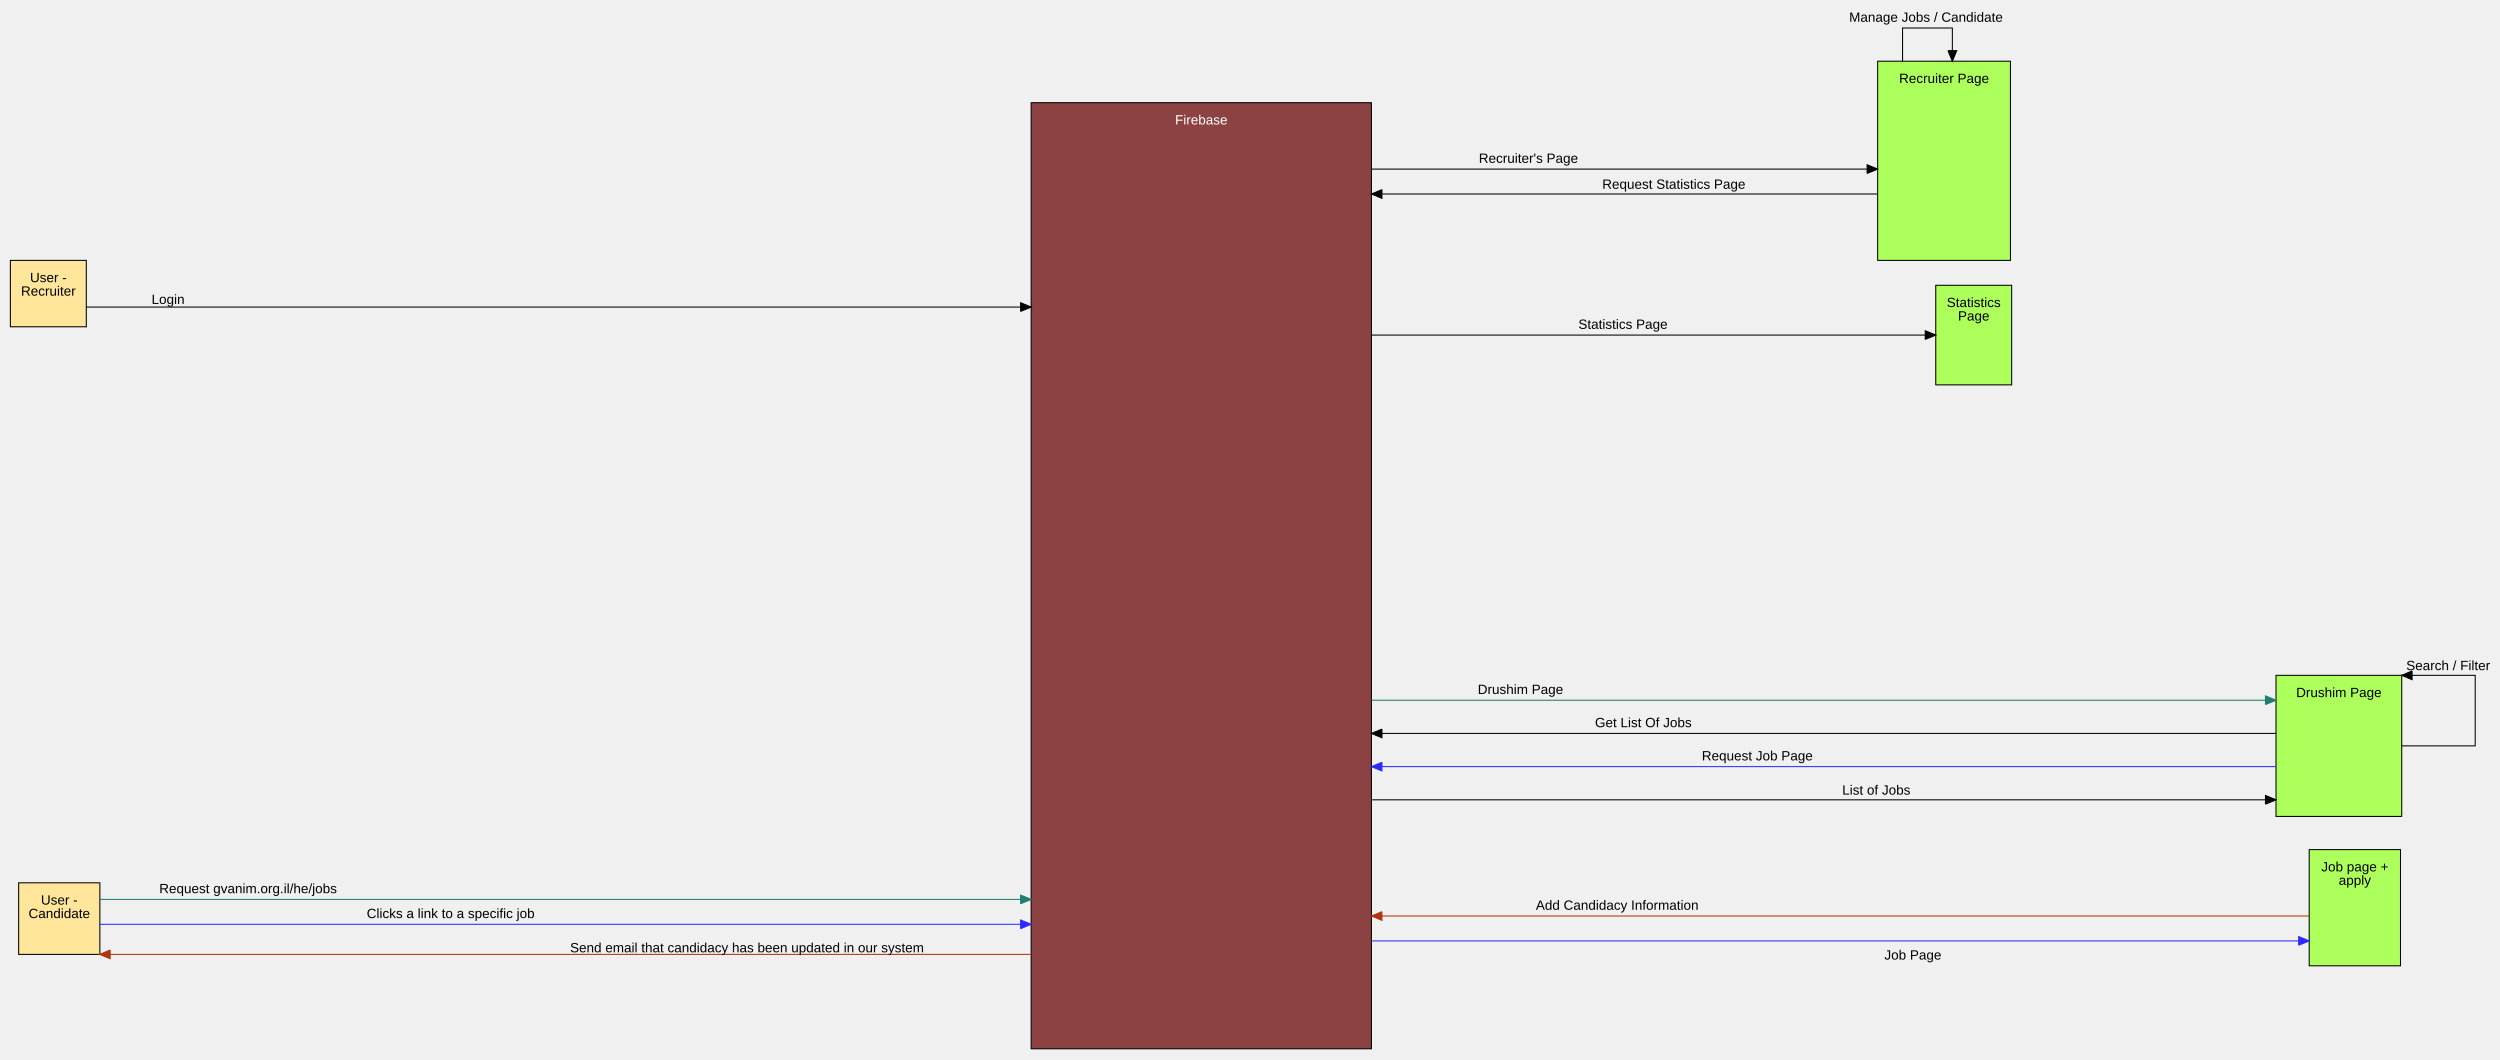
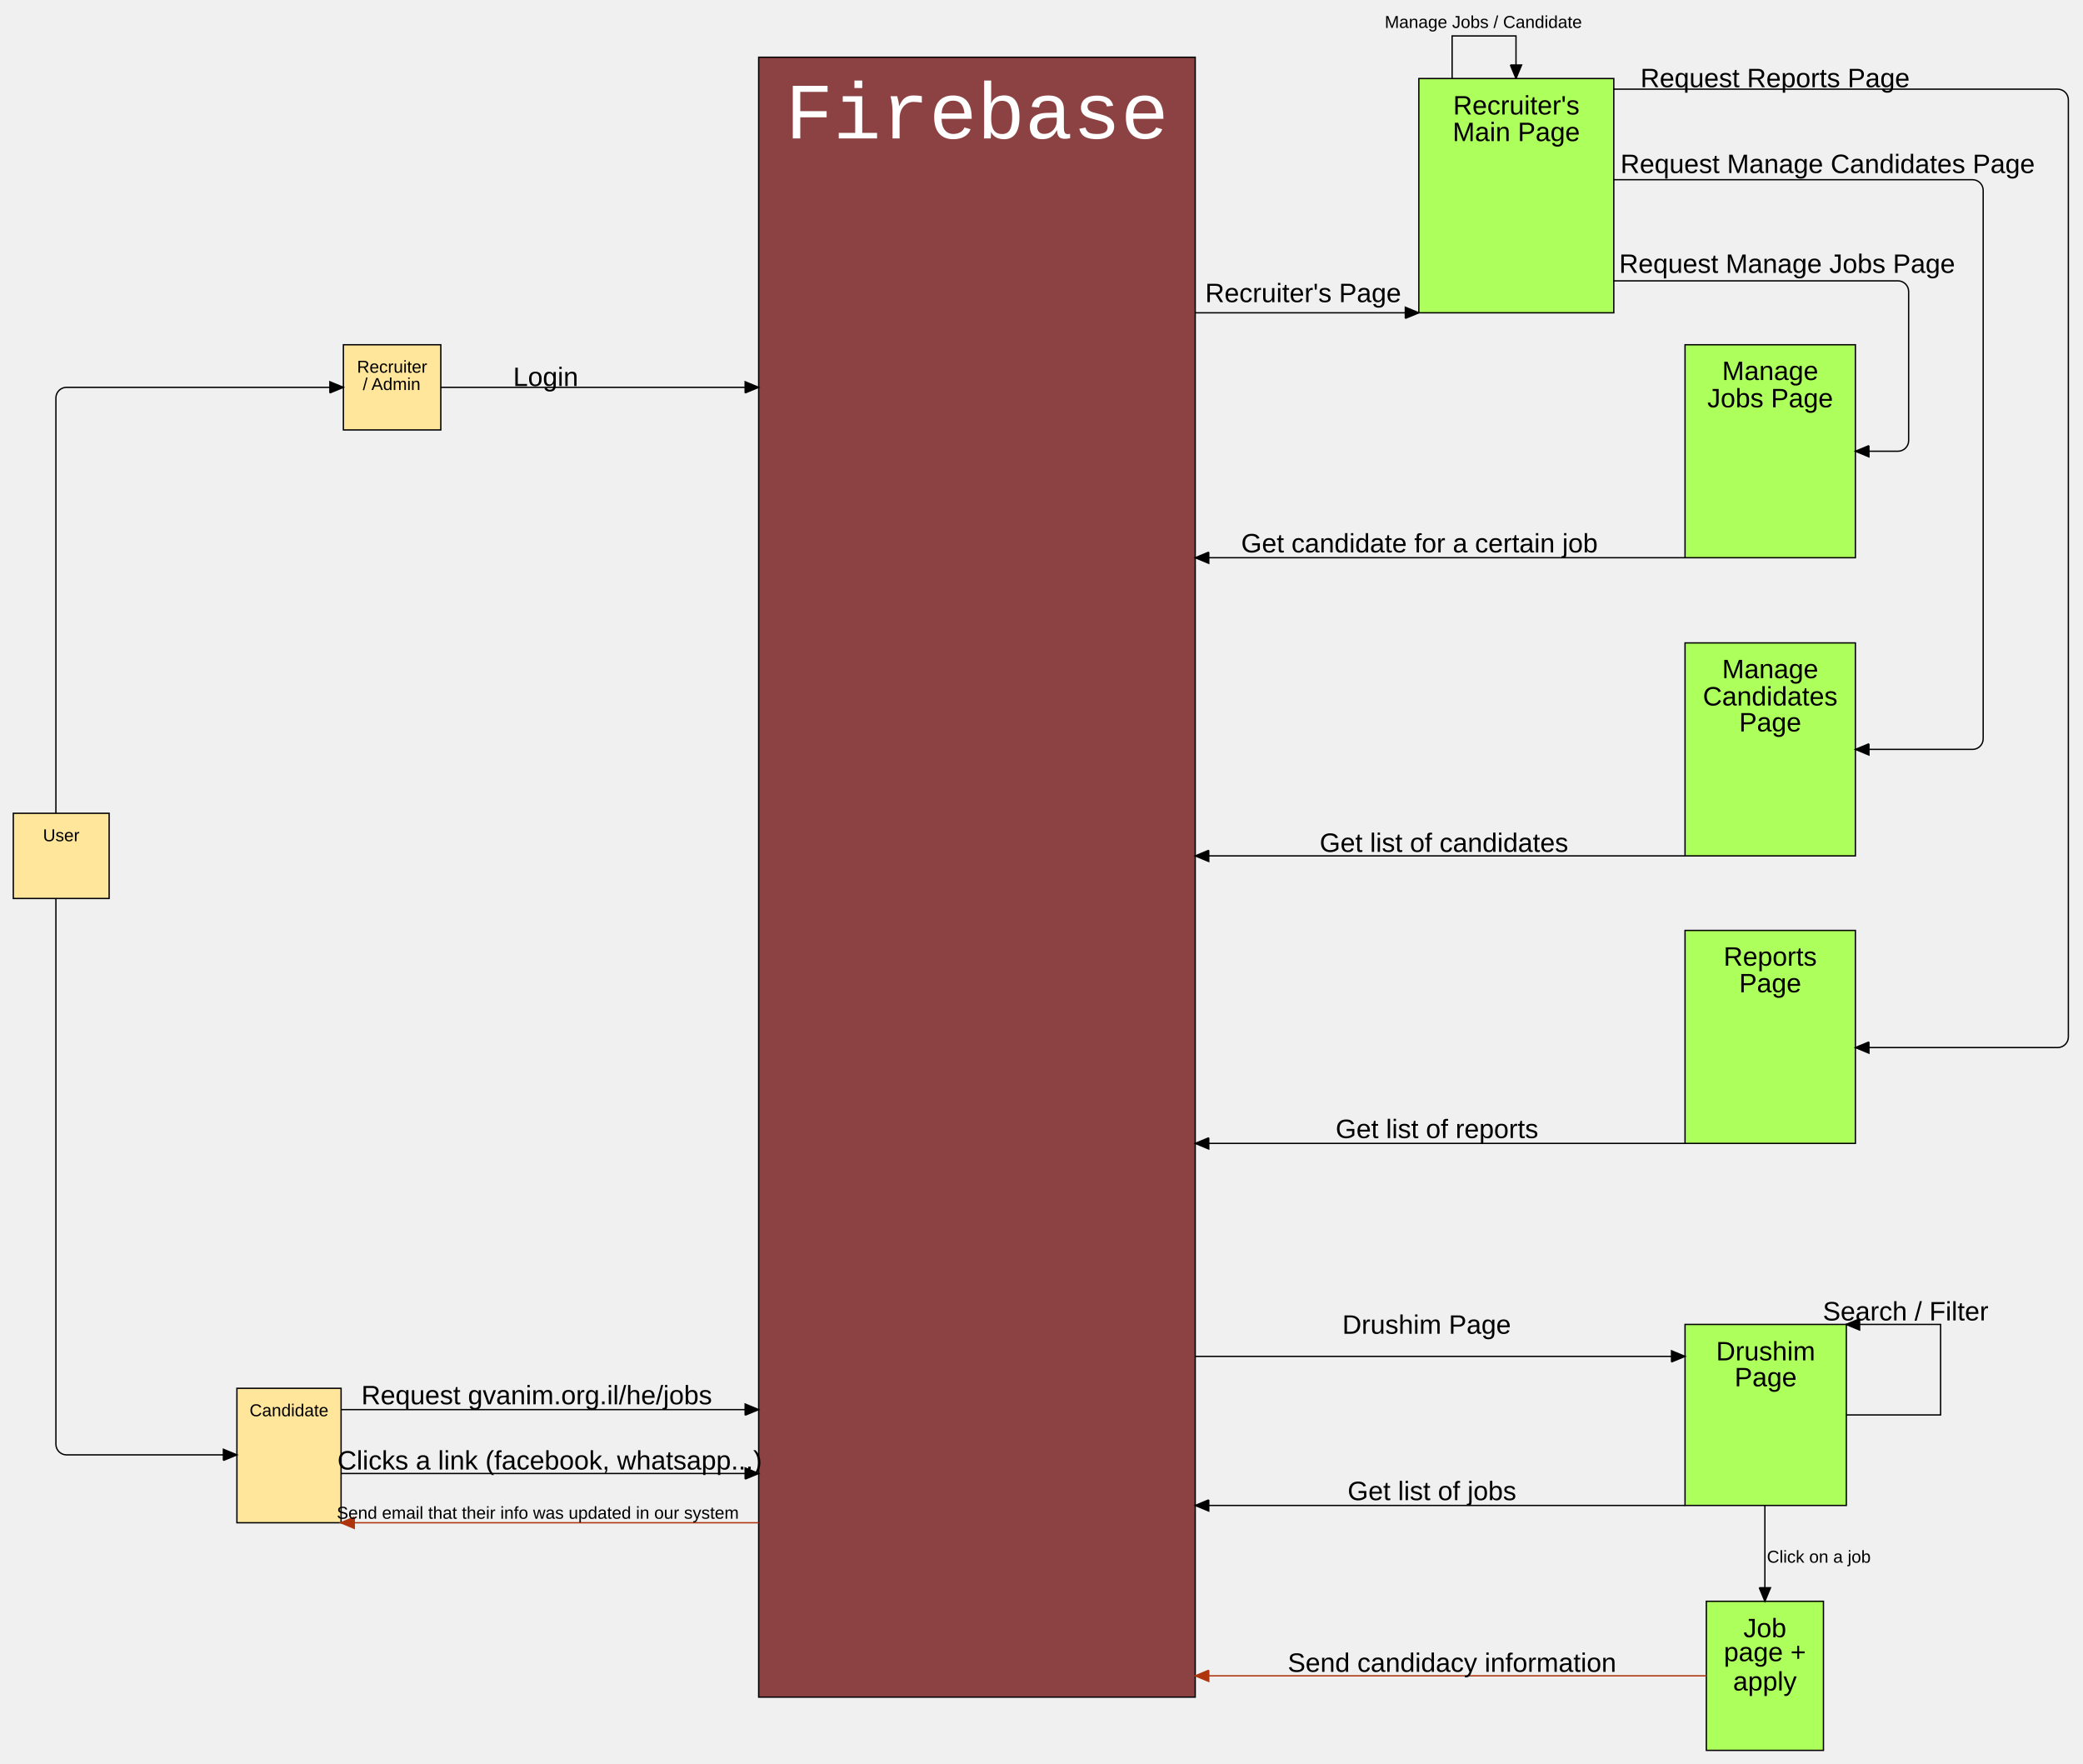
- <svg xmlns="http://www.w3.org/2000/svg" height="1021" version="1.1" width="2409.914">
+ <svg xmlns="http://www.w3.org/2000/svg" height="1325" version="1.1" width="1565">
  <defs />
  <g>
-     <g transform="translate(-30,-13) scale(1,1)">
-       <rect fill="#8c4242" height="912" stroke="none" width="328" x="1024" y="112" />
-     </g>
-     <g transform="translate(-30,-13) scale(1,1)">
-       <path d="M 1024 112 L 1352 112 L 1352 1024 L 1024 1024 L 1024 112 Z Z" fill="none" stroke="#000000" stroke-miterlimit="10" />
-     </g>
-     <g transform="translate(-30,-13) scale(1,1)">
-       <g>
-         <path fill="none" stroke="none" />
-         <text fill="#ffffff" font-family="Arial" font-size="13px" font-style="normal" font-weight="normal" stroke="none" text-decoration="none" x="1162.711" y="133">Firebase</text>
-       </g>
-     </g>
-     <g transform="translate(-30,-13) scale(1,1)">
-       <rect fill="#ffe69b" height="69" stroke="none" width="78.268" x="48" y="864" />
-     </g>
-     <g transform="translate(-30,-13) scale(1,1)">
-       <path d="M 48 864 L 126.268 864 L 126.268 933 L 48 933 L 48 864 Z Z" fill="none" stroke="#000000" stroke-miterlimit="10" />
-     </g>
-     <g transform="translate(-30,-13) scale(1,1)">
-       <g>
-         <path fill="none" stroke="none" />
-         <text fill="#000000" font-family="Arial" font-size="13px" font-style="normal" font-weight="normal" stroke="none" text-decoration="none" x="69.44" y="885">User -</text>
-         <text fill="#000000" font-family="Arial" font-size="13px" font-style="normal" font-weight="normal" stroke="none" text-decoration="none" x="57.5" y="898">Candidate</text>
-       </g>
-     </g>
-     <g transform="translate(-30,-13) scale(1,1)">
-       <rect fill="#ffe69b" height="64" stroke="none" width="73.19" x="40" y="264" />
-     </g>
-     <g transform="translate(-30,-13) scale(1,1)">
-       <path d="M 40 264 L 113.19 264 L 113.19 328 L 40 328 L 40 264 Z Z" fill="none" stroke="#000000" stroke-miterlimit="10" />
-     </g>
-     <g transform="translate(-30,-13) scale(1,1)">
-       <g>
-         <path fill="none" stroke="none" />
-         <text fill="#000000" font-family="Arial" font-size="13px" font-style="normal" font-weight="normal" stroke="none" text-decoration="none" x="58.901" y="285">User -</text>
-         <text fill="#000000" font-family="Arial" font-size="13px" font-style="normal" font-weight="normal" stroke="none" text-decoration="none" x="50.227" y="298">Recruiter</text>
-       </g>
-     </g>
-     <g transform="translate(-30,-13) scale(1,1)">
-       <rect fill="#adff5c" height="136" stroke="none" width="121.19" x="2224" y="664" />
-     </g>
-     <g transform="translate(-30,-13) scale(1,1)">
-       <path d="M 2224 664 L 2345.19 664 L 2345.19 800 L 2224 800 L 2224 664 Z Z" fill="none" stroke="#000000" stroke-miterlimit="10" />
-     </g>
-     <g transform="translate(-30,-13) scale(1,1)">
-       <g>
-         <path fill="none" stroke="none" />
-         <text fill="#000000" font-family="Arial" font-size="13px" font-style="normal" font-weight="normal" stroke="none" text-decoration="none" x="2243.411" y="685">Drushim Page</text>
-       </g>
-     </g>
-     <g transform="translate(-30,-13) scale(1,1)">
-       <path d="M 2224 720 L 1352 720" fill="none" stroke="#000000" stroke-miterlimit="10" />
-     </g>
-     <g transform="translate(-30,-13) scale(1,1)">
-       <path d="M 1362.163 715.79 L 1352 720 L 1362.163 724.21" fill="#000000" stroke="none" />
-     </g>
-     <g transform="translate(-30,-13) scale(1,1)">
-       <path d="M 1362.163 715.79 L 1352 720 L 1362.163 724.21 L 1362.163 715.79" fill="none" stroke="#000000" stroke-miterlimit="10" />
-     </g>
-     <g transform="translate(-30,-13) scale(1,1)">
-       <g>
-         <path fill="none" stroke="none" />
-         <text fill="#000000" font-family="Arial" font-size="13px" font-style="normal" font-weight="normal" stroke="none" text-decoration="none" x="1567.5" y="714">Get List Of Jobs</text>
-       </g>
-     </g>
-     <g transform="translate(-30,-13) scale(1,1)">
-       <path d="M 1352 784 L 2224 784" fill="none" stroke="#000000" stroke-miterlimit="10" />
-     </g>
-     <g transform="translate(-30,-13) scale(1,1)">
-       <path d="M 2213.837 788.21 L 2224 784 L 2213.837 779.79" fill="#000000" stroke="none" />
-     </g>
-     <g transform="translate(-30,-13) scale(1,1)">
-       <path d="M 2213.837 788.21 L 2224 784 L 2213.837 779.79 L 2213.837 788.21" fill="none" stroke="#000000" stroke-miterlimit="10" />
-     </g>
-     <g transform="translate(-30,-13) scale(1,1)">
-       <g>
-         <path fill="none" stroke="none" />
-         <text fill="#000000" font-family="Arial" font-size="13px" font-style="normal" font-weight="normal" stroke="none" text-decoration="none" x="1805.806" y="779">List of Jobs</text>
-       </g>
-     </g>
-     <g transform="translate(-30,-13) scale(1,1)">
-       <path d="M 2345 732 L 2416 732 L 2416 664 L 2345 664" fill="none" stroke="#000000" stroke-miterlimit="10" />
-     </g>
-     <g transform="translate(-30,-13) scale(1,1)">
-       <path d="M 2355.163 659.79 L 2345 664 L 2355.163 668.21" fill="#000000" stroke="none" />
-     </g>
-     <g transform="translate(-30,-13) scale(1,1)">
-       <path d="M 2355.163 659.79 L 2345 664 L 2355.163 668.21 L 2355.163 659.79" fill="none" stroke="#000000" stroke-miterlimit="10" />
-     </g>
-     <g transform="translate(-30,-13) scale(1,1)">
-       <g>
-         <path fill="none" stroke="none" />
-         <text fill="#000000" font-family="Arial" font-size="13px" font-style="normal" font-weight="normal" stroke="none" text-decoration="none" x="2349.5" y="659">Search / Filter</text>
-       </g>
-     </g>
-     <g transform="translate(-30,-13) scale(1,1)">
-       <rect fill="#adff5c" height="112" stroke="none" width="88" x="2256" y="832" />
-     </g>
-     <g transform="translate(-30,-13) scale(1,1)">
-       <path d="M 2256 832 L 2344 832 L 2344 944 L 2256 944 L 2256 832 Z Z" fill="none" stroke="#000000" stroke-miterlimit="10" />
-     </g>
-     <g transform="translate(-30,-13) scale(1,1)">
-       <g>
-         <path fill="none" stroke="none" />
-         <text fill="#000000" font-family="Arial" font-size="13px" font-style="normal" font-weight="normal" stroke="none" text-decoration="none" x="2267.652" y="853">Job page +</text>
-         <text fill="#000000" font-family="Arial" font-size="13px" font-style="normal" font-weight="normal" stroke="none" text-decoration="none" x="2284.461" y="866">apply</text>
-       </g>
-     </g>
-     <g transform="translate(-30,-13) scale(1,1)">
-       <path d="M 126 904 L 1024 904" fill="none" stroke="#2b2bff" stroke-miterlimit="10" />
-     </g>
-     <g transform="translate(-30,-13) scale(1,1)">
-       <path d="M 1013.837 908.21 L 1024 904 L 1013.837 899.79" fill="#2b2bff" stroke="none" />
-     </g>
-     <g transform="translate(-30,-13) scale(1,1)">
-       <path d="M 1013.837 908.21 L 1024 904 L 1013.837 899.79 L 1013.837 908.21" fill="none" stroke="#2b2bff" stroke-miterlimit="10" />
-     </g>
-     <g transform="translate(-30,-13) scale(1,1)">
-       <g>
-         <path fill="none" stroke="none" />
-         <text fill="#000000" font-family="Arial" font-size="13px" font-style="normal" font-weight="normal" stroke="none" text-decoration="none" x="383.5" y="898">Clicks a link to a specific job</text>
-       </g>
-     </g>
-     <g transform="translate(-30,-13) scale(1,1)">
-       <path d="M 1352 920 L 2256 920" fill="none" stroke="#2b2bff" stroke-miterlimit="10" />
-     </g>
-     <g transform="translate(-30,-13) scale(1,1)">
-       <path d="M 2245.837 924.21 L 2256 920 L 2245.837 915.79" fill="#2b2bff" stroke="none" />
-     </g>
-     <g transform="translate(-30,-13) scale(1,1)">
-       <path d="M 2245.837 924.21 L 2256 920 L 2245.837 915.79 L 2245.837 924.21" fill="none" stroke="#2b2bff" stroke-miterlimit="10" />
-     </g>
-     <g transform="translate(-30,-13) scale(1,1)">
-       <g>
-         <path fill="none" stroke="none" />
-         <text fill="#000000" font-family="Arial" font-size="13px" font-style="normal" font-weight="normal" stroke="none" text-decoration="none" x="1846.5" y="938">Job Page</text>
-       </g>
-     </g>
-     <g transform="translate(-30,-13) scale(1,1)">
-       <path d="M 126 880 L 1024 880" fill="none" stroke="#1f7e6e" stroke-miterlimit="10" />
-     </g>
-     <g transform="translate(-30,-13) scale(1,1)">
-       <path d="M 1013.837 884.21 L 1024 880 L 1013.837 875.79" fill="#1f7e6e" stroke="none" />
-     </g>
-     <g transform="translate(-30,-13) scale(1,1)">
-       <path d="M 1013.837 884.21 L 1024 880 L 1013.837 875.79 L 1013.837 884.21" fill="none" stroke="#1f7e6e" stroke-miterlimit="10" />
-     </g>
-     <g transform="translate(-30,-13) scale(1,1)">
-       <g>
-         <path fill="none" stroke="none" />
-         <text fill="#000000" font-family="Arial" font-size="13px" font-style="normal" font-weight="normal" stroke="none" text-decoration="none" x="183.5" y="874">Request gvanim.org.il/he/jobs</text>
-       </g>
-     </g>
-     <g transform="translate(-30,-13) scale(1,1)">
-       <path d="M 1352 688 L 2224 688" fill="none" stroke="#1f7e6e" stroke-miterlimit="10" />
-     </g>
-     <g transform="translate(-30,-13) scale(1,1)">
-       <path d="M 2213.837 692.21 L 2224 688 L 2213.837 683.79" fill="#1f7e6e" stroke="none" />
-     </g>
-     <g transform="translate(-30,-13) scale(1,1)">
-       <path d="M 2213.837 692.21 L 2224 688 L 2213.837 683.79 L 2213.837 692.21" fill="none" stroke="#1f7e6e" stroke-miterlimit="10" />
-     </g>
-     <g transform="translate(-30,-13) scale(1,1)">
-       <g>
-         <path fill="none" stroke="none" />
-         <text fill="#000000" font-family="Arial" font-size="13px" font-style="normal" font-weight="normal" stroke="none" text-decoration="none" x="1454.5" y="682">Drushim Page</text>
-       </g>
-     </g>
-     <g transform="translate(-30,-13) scale(1,1)">
-       <path d="M 2256 896 L 1352 896" fill="none" stroke="#ae350d" stroke-miterlimit="10" />
-     </g>
-     <g transform="translate(-30,-13) scale(1,1)">
-       <path d="M 1362.163 891.79 L 1352 896 L 1362.163 900.21" fill="#ae350d" stroke="none" />
-     </g>
-     <g transform="translate(-30,-13) scale(1,1)">
-       <path d="M 1362.163 891.79 L 1352 896 L 1362.163 900.21 L 1362.163 891.79" fill="none" stroke="#ae350d" stroke-miterlimit="10" />
-     </g>
-     <g transform="translate(-30,-13) scale(1,1)">
-       <g>
-         <path fill="none" stroke="none" />
-         <text fill="#000000" font-family="Arial" font-size="13px" font-style="normal" font-weight="normal" stroke="none" text-decoration="none" x="1510.5" y="890">Add Candidacy Information</text>
-       </g>
-     </g>
-     <g transform="translate(-30,-13) scale(1,1)">
-       <path d="M 1024 933 L 126 933" fill="none" stroke="#ae350d" stroke-miterlimit="10" />
-     </g>
-     <g transform="translate(-30,-13) scale(1,1)">
-       <path d="M 136.163 928.79 L 126 933 L 136.163 937.21" fill="#ae350d" stroke="none" />
-     </g>
-     <g transform="translate(-30,-13) scale(1,1)">
-       <path d="M 136.163 928.79 L 126 933 L 136.163 937.21 L 136.163 928.79" fill="none" stroke="#ae350d" stroke-miterlimit="10" />
-     </g>
-     <g transform="translate(-30,-13) scale(1,1)">
-       <g>
-         <path fill="none" stroke="none" />
-         <text fill="#000000" font-family="Arial" font-size="13px" font-style="normal" font-weight="normal" stroke="none" text-decoration="none" x="579.5" y="931">Send email that candidacy has been updated in our system</text>
-       </g>
-     </g>
-     <g transform="translate(-30,-13) scale(1,1)">
-       <rect fill="#adff5c" height="192" stroke="none" width="128" x="1840" y="72" />
-     </g>
-     <g transform="translate(-30,-13) scale(1,1)">
-       <path d="M 1840 72 L 1968 72 L 1968 264 L 1840 264 L 1840 72 Z Z" fill="none" stroke="#000000" stroke-miterlimit="10" />
-     </g>
-     <g transform="translate(-30,-13) scale(1,1)">
-       <g>
-         <path fill="none" stroke="none" />
-         <text fill="#000000" font-family="Arial" font-size="13px" font-style="normal" font-weight="normal" stroke="none" text-decoration="none" x="1860.646" y="93">Recruiter Page</text>
-       </g>
-     </g>
-     <g transform="translate(-30,-13) scale(1,1)">
-       <path d="M 113 309 L 1024 309" fill="none" stroke="#000000" stroke-miterlimit="10" />
-     </g>
-     <g transform="translate(-30,-13) scale(1,1)">
-       <path d="M 1013.837 313.21 L 1024 309 L 1013.837 304.79" fill="#000000" stroke="none" />
-     </g>
-     <g transform="translate(-30,-13) scale(1,1)">
-       <path d="M 1013.837 313.21 L 1024 309 L 1013.837 304.79 L 1013.837 313.21" fill="none" stroke="#000000" stroke-miterlimit="10" />
-     </g>
-     <g transform="translate(-30,-13) scale(1,1)">
-       <g>
-         <path fill="none" stroke="none" />
-         <text fill="#000000" font-family="Arial" font-size="13px" font-style="normal" font-weight="normal" stroke="none" text-decoration="none" x="176.096" y="306">Login</text>
-       </g>
-     </g>
-     <g transform="translate(-30,-13) scale(1,1)">
-       <path d="M 1352 176 L 1840 176" fill="none" stroke="#000000" stroke-miterlimit="10" />
-     </g>
-     <g transform="translate(-30,-13) scale(1,1)">
-       <path d="M 1829.837 180.21 L 1840 176 L 1829.837 171.79" fill="#000000" stroke="none" />
-     </g>
-     <g transform="translate(-30,-13) scale(1,1)">
-       <path d="M 1829.837 180.21 L 1840 176 L 1829.837 171.79 L 1829.837 180.21" fill="none" stroke="#000000" stroke-miterlimit="10" />
-     </g>
-     <g transform="translate(-30,-13) scale(1,1)">
-       <g>
-         <path fill="none" stroke="none" />
-         <text fill="#000000" font-family="Arial" font-size="13px" font-style="normal" font-weight="normal" stroke="none" text-decoration="none" x="1455.5" y="170">Recruiter's Page</text>
-       </g>
-     </g>
-     <g transform="translate(-30,-13) scale(1,1)">
-       <rect fill="#adff5c" height="96" stroke="none" width="73.19" x="1896" y="288" />
-     </g>
-     <g transform="translate(-30,-13) scale(1,1)">
-       <path d="M 1896 288 L 1969.19 288 L 1969.19 384 L 1896 384 L 1896 288 Z Z" fill="none" stroke="#000000" stroke-miterlimit="10" />
-     </g>
-     <g transform="translate(-30,-13) scale(1,1)">
-       <g>
-         <path fill="none" stroke="none" />
-         <text fill="#000000" font-family="Arial" font-size="13px" font-style="normal" font-weight="normal" stroke="none" text-decoration="none" x="1906.589" y="309">Statistics</text>
-         <text fill="#000000" font-family="Arial" font-size="13px" font-style="normal" font-weight="normal" stroke="none" text-decoration="none" x="1917.415" y="322">Page</text>
-       </g>
-     </g>
-     <g transform="translate(-30,-13) scale(1,1)">
-       <path d="M 2224 752 L 1352 752" fill="none" stroke="#2b2bff" stroke-miterlimit="10" />
-     </g>
-     <g transform="translate(-30,-13) scale(1,1)">
-       <path d="M 1362.163 747.79 L 1352 752 L 1362.163 756.21" fill="#2b2bff" stroke="none" />
-     </g>
-     <g transform="translate(-30,-13) scale(1,1)">
-       <path d="M 1362.163 747.79 L 1352 752 L 1362.163 756.21 L 1362.163 747.79" fill="none" stroke="#2b2bff" stroke-miterlimit="10" />
-     </g>
-     <g transform="translate(-30,-13) scale(1,1)">
-       <g>
-         <path fill="none" stroke="none" />
-         <text fill="#000000" font-family="Arial" font-size="13px" font-style="normal" font-weight="normal" stroke="none" text-decoration="none" x="1670.5" y="746">Request Job Page</text>
-       </g>
-     </g>
-     <g transform="translate(-30,-13) scale(1,1)">
-       <path d="M 1352 336 L 1896 336" fill="none" stroke="#000000" stroke-miterlimit="10" />
-     </g>
-     <g transform="translate(-30,-13) scale(1,1)">
-       <path d="M 1885.837 340.21 L 1896 336 L 1885.837 331.79" fill="#000000" stroke="none" />
-     </g>
-     <g transform="translate(-30,-13) scale(1,1)">
-       <path d="M 1885.837 340.21 L 1896 336 L 1885.837 331.79 L 1885.837 340.21" fill="none" stroke="#000000" stroke-miterlimit="10" />
-     </g>
-     <g transform="translate(-30,-13) scale(1,1)">
-       <g>
-         <path fill="none" stroke="none" />
-         <text fill="#000000" font-family="Arial" font-size="13px" font-style="normal" font-weight="normal" stroke="none" text-decoration="none" x="1551.5" y="330">Statistics Page</text>
-       </g>
-     </g>
-     <g transform="translate(-30,-13) scale(1,1)">
-       <path d="M 1840 200 L 1352 200" fill="none" stroke="#000000" stroke-miterlimit="10" />
-     </g>
-     <g transform="translate(-30,-13) scale(1,1)">
-       <path d="M 1362.163 195.79 L 1352 200 L 1362.163 204.21" fill="#000000" stroke="none" />
-     </g>
-     <g transform="translate(-30,-13) scale(1,1)">
-       <path d="M 1362.163 195.79 L 1352 200 L 1362.163 204.21 L 1362.163 195.79" fill="none" stroke="#000000" stroke-miterlimit="10" />
-     </g>
-     <g transform="translate(-30,-13) scale(1,1)">
-       <g>
-         <path fill="none" stroke="none" />
-         <text fill="#000000" font-family="Arial" font-size="13px" font-style="normal" font-weight="normal" stroke="none" text-decoration="none" x="1574.5" y="195">Request Statistics Page</text>
-       </g>
-     </g>
-     <g transform="translate(-30,-13) scale(1,1)">
-       <path d="M 1864 72 L 1864 40 L 1912 40 L 1912 72" fill="none" stroke="#000000" stroke-miterlimit="10" />
-     </g>
-     <g transform="translate(-30,-13) scale(1,1)">
-       <path d="M 1907.79 61.837 L 1912 72 L 1916.21 61.837" fill="#000000" stroke="none" />
-     </g>
-     <g transform="translate(-30,-13) scale(1,1)">
-       <path d="M 1907.79 61.837 L 1912 72 L 1916.21 61.837 L 1907.79 61.837" fill="none" stroke="#000000" stroke-miterlimit="10" />
-     </g>
-     <g transform="translate(-30,-13) scale(1,1)">
-       <g>
-         <path fill="none" stroke="none" />
-         <text fill="#000000" font-family="Arial" font-size="13px" font-style="normal" font-weight="normal" stroke="none" text-decoration="none" x="1812.5" y="34">Manage Jobs / Candidate</text>
-       </g>
+     <g transform="translate(-438,-61) scale(1,1)">
+       <rect fill="#8c4242" height="1232" stroke="none" width="328" x="1008" y="104" />
+     </g>
+     <g transform="translate(-438,-61) scale(1,1)">
+       <path d="M 1008 104 L 1336 104 L 1336 1336 L 1008 1336 L 1008 104 Z Z" fill="none" stroke="#000000" stroke-miterlimit="10" />
+     </g>
+     <g transform="translate(-438,-61) scale(1,1)">
+       <g>
+         <path fill="none" stroke="none" />
+         <text fill="#ffffff" font-family="Courier New" font-size="60px" font-style="normal" font-weight="normal" stroke="none" text-decoration="none" x="1027.977" y="165">Firebase</text>
+       </g>
+     </g>
+     <g transform="translate(-438,-61) scale(1,1)">
+       <rect fill="#ffe69b" height="101" stroke="none" width="78.268" x="616" y="1104" />
+     </g>
+     <g transform="translate(-438,-61) scale(1,1)">
+       <path d="M 616 1104 L 694.268 1104 L 694.268 1205 L 616 1205 L 616 1104 Z Z" fill="none" stroke="#000000" stroke-miterlimit="10" />
+     </g>
+     <g transform="translate(-438,-61) scale(1,1)">
+       <g>
+         <path fill="none" stroke="none" />
+         <text fill="#000000" font-family="Arial" font-size="13px" font-style="normal" font-weight="normal" stroke="none" text-decoration="none" x="625.5" y="1125">Candidate</text>
+       </g>
+     </g>
+     <g transform="translate(-438,-61) scale(1,1)">
+       <rect fill="#ffe69b" height="64" stroke="none" width="73.19" x="696" y="320" />
+     </g>
+     <g transform="translate(-438,-61) scale(1,1)">
+       <path d="M 696 320 L 769.19 320 L 769.19 384 L 696 384 L 696 320 Z Z" fill="none" stroke="#000000" stroke-miterlimit="10" />
+     </g>
+     <g transform="translate(-438,-61) scale(1,1)">
+       <g>
+         <path fill="none" stroke="none" />
+         <text fill="#000000" font-family="Arial" font-size="13px" font-style="normal" font-weight="normal" stroke="none" text-decoration="none" x="706.227" y="341">Recruiter</text>
+         <text fill="#000000" font-family="Arial" font-size="13px" font-style="normal" font-weight="normal" stroke="none" text-decoration="none" x="710.559" y="354">/ Admin</text>
+       </g>
+     </g>
+     <g transform="translate(-438,-61) scale(1,1)">
+       <rect fill="#adff5c" height="136" stroke="none" width="121.19" x="1704" y="1056" />
+     </g>
+     <g transform="translate(-438,-61) scale(1,1)">
+       <path d="M 1704 1056 L 1825.19 1056 L 1825.19 1192 L 1704 1192 L 1704 1056 Z Z" fill="none" stroke="#000000" stroke-miterlimit="10" />
+     </g>
+     <g transform="translate(-438,-61) scale(1,1)">
+       <g>
+         <path fill="none" stroke="none" />
+         <text fill="#000000" font-family="Arial" font-size="20px" font-style="normal" font-weight="normal" stroke="none" text-decoration="none" x="1727.368" y="1083">Drushim</text>
+         <text fill="#000000" font-family="Arial" font-size="20px" font-style="normal" font-weight="normal" stroke="none" text-decoration="none" x="1741.24" y="1102.5">Page</text>
+       </g>
+     </g>
+     <g transform="translate(-438,-61) scale(1,1)">
+       <path d="M 1704 1192 L 1336 1192" fill="none" stroke="#000000" stroke-miterlimit="10" />
+     </g>
+     <g transform="translate(-438,-61) scale(1,1)">
+       <path d="M 1346.163 1187.79 L 1336 1192 L 1346.163 1196.21" fill="#000000" stroke="none" />
+     </g>
+     <g transform="translate(-438,-61) scale(1,1)">
+       <path d="M 1346.163 1187.79 L 1336 1192 L 1346.163 1196.21 L 1346.163 1187.79" fill="none" stroke="#000000" stroke-miterlimit="10" />
+     </g>
+     <g transform="translate(-438,-61) scale(1,1)">
+       <g>
+         <path fill="none" stroke="none" />
+         <text fill="#000000" font-family="Arial" font-size="20px" font-style="normal" font-weight="normal" stroke="none" text-decoration="none" x="1450.5" y="1188">Get list of jobs</text>
+       </g>
+     </g>
+     <g transform="translate(-438,-61) scale(1,1)">
+       <path d="M 1825 1124 L 1896 1124 L 1896 1056 L 1825 1056" fill="none" stroke="#000000" stroke-miterlimit="10" />
+     </g>
+     <g transform="translate(-438,-61) scale(1,1)">
+       <path d="M 1835.163 1051.79 L 1825 1056 L 1835.163 1060.21" fill="#000000" stroke="none" />
+     </g>
+     <g transform="translate(-438,-61) scale(1,1)">
+       <path d="M 1835.163 1051.79 L 1825 1056 L 1835.163 1060.21 L 1835.163 1051.79" fill="none" stroke="#000000" stroke-miterlimit="10" />
+     </g>
+     <g transform="translate(-438,-61) scale(1,1)">
+       <g>
+         <path fill="none" stroke="none" />
+         <text fill="#000000" font-family="Arial" font-size="20px" font-style="normal" font-weight="normal" stroke="none" text-decoration="none" x="1807.5" y="1053">Search / Filter</text>
+       </g>
+     </g>
+     <g transform="translate(-438,-61) scale(1,1)">
+       <rect fill="#adff5c" height="112" stroke="none" width="88" x="1720" y="1264" />
+     </g>
+     <g transform="translate(-438,-61) scale(1,1)">
+       <path d="M 1720 1264 L 1808 1264 L 1808 1376 L 1720 1376 L 1720 1264 Z Z" fill="none" stroke="#000000" stroke-miterlimit="10" />
+     </g>
+     <g transform="translate(-438,-61) scale(1,1)">
+       <g>
+         <path fill="none" stroke="none" />
+         <text fill="#000000" font-family="Arial" font-size="20px" font-style="normal" font-weight="normal" stroke="none" text-decoration="none" x="1747.877" y="1291">Job</text>
+         <text fill="#000000" font-family="Arial" font-size="20px" font-style="normal" font-weight="normal" stroke="none" text-decoration="none" x="1733.136" y="1309">page +</text>
+         <text fill="#000000" font-family="Arial" font-size="20px" font-style="normal" font-weight="normal" stroke="none" text-decoration="none" x="1740.094" y="1331">apply</text>
+       </g>
+     </g>
+     <g transform="translate(-438,-61) scale(1,1)">
+       <path d="M 694 1168 L 1008 1168" fill="none" stroke="#000000" stroke-miterlimit="10" />
+     </g>
+     <g transform="translate(-438,-61) scale(1,1)">
+       <path d="M 997.837 1172.21 L 1008 1168 L 997.837 1163.79" fill="#000000" stroke="none" />
+     </g>
+     <g transform="translate(-438,-61) scale(1,1)">
+       <path d="M 997.837 1172.21 L 1008 1168 L 997.837 1163.79 L 997.837 1172.21" fill="none" stroke="#000000" stroke-miterlimit="10" />
+     </g>
+     <g transform="translate(-438,-61) scale(1,1)">
+       <g>
+         <path fill="none" stroke="none" />
+         <text fill="#000000" font-family="Arial" font-size="20px" font-style="normal" font-weight="normal" stroke="none" text-decoration="none" x="691.5" y="1165">Clicks a link (facebook, whatsapp...)</text>
+       </g>
+     </g>
+     <g transform="translate(-438,-61) scale(1,1)">
+       <path d="M 694 1120 L 1008 1120" fill="none" stroke="#000000" stroke-miterlimit="10" />
+     </g>
+     <g transform="translate(-438,-61) scale(1,1)">
+       <path d="M 997.837 1124.21 L 1008 1120 L 997.837 1115.79" fill="#000000" stroke="none" />
+     </g>
+     <g transform="translate(-438,-61) scale(1,1)">
+       <path d="M 997.837 1124.21 L 1008 1120 L 997.837 1115.79 L 997.837 1124.21" fill="none" stroke="#000000" stroke-miterlimit="10" />
+     </g>
+     <g transform="translate(-438,-61) scale(1,1)">
+       <g>
+         <path fill="none" stroke="none" />
+         <text fill="#000000" font-family="Arial" font-size="20px" font-style="normal" font-weight="normal" stroke="none" text-decoration="none" x="709.5" y="1116">Request gvanim.org.il/he/jobs</text>
+       </g>
+     </g>
+     <g transform="translate(-438,-61) scale(1,1)">
+       <path d="M 1336 1080 L 1704 1080" fill="none" stroke="#000000" stroke-miterlimit="10" />
+     </g>
+     <g transform="translate(-438,-61) scale(1,1)">
+       <path d="M 1693.837 1084.21 L 1704 1080 L 1693.837 1075.79" fill="#000000" stroke="none" />
+     </g>
+     <g transform="translate(-438,-61) scale(1,1)">
+       <path d="M 1693.837 1084.21 L 1704 1080 L 1693.837 1075.79 L 1693.837 1084.21" fill="none" stroke="#000000" stroke-miterlimit="10" />
+     </g>
+     <g transform="translate(-438,-61) scale(1,1)">
+       <g>
+         <path fill="none" stroke="none" />
+         <text fill="#000000" font-family="Arial" font-size="20px" font-style="normal" font-weight="normal" stroke="none" text-decoration="none" x="1446.5" y="1063">Drushim Page</text>
+       </g>
+     </g>
+     <g transform="translate(-438,-61) scale(1,1)">
+       <path d="M 1720 1320 L 1336 1320" fill="none" stroke="#ae350d" stroke-miterlimit="10" />
+     </g>
+     <g transform="translate(-438,-61) scale(1,1)">
+       <path d="M 1346.163 1315.79 L 1336 1320 L 1346.163 1324.21" fill="#ae350d" stroke="none" />
+     </g>
+     <g transform="translate(-438,-61) scale(1,1)">
+       <path d="M 1346.163 1315.79 L 1336 1320 L 1346.163 1324.21 L 1346.163 1315.79" fill="none" stroke="#ae350d" stroke-miterlimit="10" />
+     </g>
+     <g transform="translate(-438,-61) scale(1,1)">
+       <g>
+         <path fill="none" stroke="none" />
+         <text fill="#000000" font-family="Arial" font-size="20px" font-style="normal" font-weight="normal" stroke="none" text-decoration="none" x="1405.5" y="1317">Send candidacy information</text>
+       </g>
+     </g>
+     <g transform="translate(-438,-61) scale(1,1)">
+       <path d="M 1008 1205 L 694 1205" fill="none" stroke="#ae350d" stroke-miterlimit="10" />
+     </g>
+     <g transform="translate(-438,-61) scale(1,1)">
+       <path d="M 704.163 1200.79 L 694 1205 L 704.163 1209.21" fill="#ae350d" stroke="none" />
+     </g>
+     <g transform="translate(-438,-61) scale(1,1)">
+       <path d="M 704.163 1200.79 L 694 1205 L 704.163 1209.21 L 704.163 1200.79" fill="none" stroke="#ae350d" stroke-miterlimit="10" />
+     </g>
+     <g transform="translate(-438,-61) scale(1,1)">
+       <g>
+         <path fill="none" stroke="none" />
+         <text fill="#000000" font-family="Arial" font-size="13px" font-style="normal" font-weight="normal" stroke="none" text-decoration="none" x="691.025" y="1202">Send email that their info was updated in our system</text>
+       </g>
+     </g>
+     <g transform="translate(-438,-61) scale(1,1)">
+       <path d="M 769 352 L 1008 352" fill="none" stroke="#000000" stroke-miterlimit="10" />
+     </g>
+     <g transform="translate(-438,-61) scale(1,1)">
+       <path d="M 997.837 356.21 L 1008 352 L 997.837 347.79" fill="#000000" stroke="none" />
+     </g>
+     <g transform="translate(-438,-61) scale(1,1)">
+       <path d="M 997.837 356.21 L 1008 352 L 997.837 347.79 L 997.837 356.21" fill="none" stroke="#000000" stroke-miterlimit="10" />
+     </g>
+     <g transform="translate(-438,-61) scale(1,1)">
+       <g>
+         <path fill="none" stroke="none" />
+         <text fill="#000000" font-family="Arial" font-size="20px" font-style="normal" font-weight="normal" stroke="none" text-decoration="none" x="823.532" y="351">Login</text>
+       </g>
+     </g>
+     <g transform="translate(-438,-61) scale(1,1)">
+       <path d="M 1336 296 L 1504 296" fill="none" stroke="#000000" stroke-miterlimit="10" />
+     </g>
+     <g transform="translate(-438,-61) scale(1,1)">
+       <path d="M 1493.837 300.21 L 1504 296 L 1493.837 291.79" fill="#000000" stroke="none" />
+     </g>
+     <g transform="translate(-438,-61) scale(1,1)">
+       <path d="M 1493.837 300.21 L 1504 296 L 1493.837 291.79 L 1493.837 300.21" fill="none" stroke="#000000" stroke-miterlimit="10" />
+     </g>
+     <g transform="translate(-438,-61) scale(1,1)">
+       <g>
+         <path fill="none" stroke="none" />
+         <text fill="#000000" font-family="Arial" font-size="20px" font-style="normal" font-weight="normal" stroke="none" text-decoration="none" x="1343.5" y="288">Recruiter's Page</text>
+       </g>
+     </g>
+     <g transform="translate(-438,-61) scale(1,1)">
+       <path d="M 1529 120 L 1529 88 L 1577 88 L 1577 120" fill="none" stroke="#000000" stroke-miterlimit="10" />
+     </g>
+     <g transform="translate(-438,-61) scale(1,1)">
+       <path d="M 1572.79 109.837 L 1577 120 L 1581.21 109.837" fill="#000000" stroke="none" />
+     </g>
+     <g transform="translate(-438,-61) scale(1,1)">
+       <path d="M 1572.79 109.837 L 1577 120 L 1581.21 109.837 L 1572.79 109.837" fill="none" stroke="#000000" stroke-miterlimit="10" />
+     </g>
+     <g transform="translate(-438,-61) scale(1,1)">
+       <g>
+         <path fill="none" stroke="none" />
+         <text fill="#000000" font-family="Arial" font-size="13px" font-style="normal" font-weight="normal" stroke="none" text-decoration="none" x="1478.388" y="82">Manage Jobs / Candidate</text>
+       </g>
+     </g>
+     <g transform="translate(-438,-61) scale(1,1)">
+       <rect fill="#adff5c" height="176" stroke="none" width="146.48" x="1504" y="120" />
+     </g>
+     <g transform="translate(-438,-61) scale(1,1)">
+       <path d="M 1504 120 L 1650.48 120 L 1650.48 296 L 1504 296 L 1504 120 Z Z" fill="none" stroke="#000000" stroke-miterlimit="10" />
+     </g>
+     <g transform="translate(-438,-61) scale(1,1)">
+       <g>
+         <path fill="none" stroke="none" />
+         <text fill="#000000" font-family="Arial" font-size="20px" font-style="normal" font-weight="normal" stroke="none" text-decoration="none" x="1529.764" y="147">Recruiter's</text>
+         <text fill="#000000" font-family="Arial" font-size="20px" font-style="normal" font-weight="normal" stroke="none" text-decoration="none" x="1529.432" y="167">Main Page</text>
+       </g>
+     </g>
+     <g transform="translate(-438,-61) scale(1,1)">
+       <rect fill="#adff5c" height="160" stroke="none" width="128" x="1704" y="760" />
+     </g>
+     <g transform="translate(-438,-61) scale(1,1)">
+       <path d="M 1704 760 L 1832 760 L 1832 920 L 1704 920 L 1704 760 Z Z" fill="none" stroke="#000000" stroke-miterlimit="10" />
+     </g>
+     <g transform="translate(-438,-61) scale(1,1)">
+       <g>
+         <path fill="none" stroke="none" />
+         <text fill="#000000" font-family="Arial" font-size="20px" font-style="normal" font-weight="normal" stroke="none" text-decoration="none" x="1732.985" y="786.5">Reports</text>
+         <text fill="#000000" font-family="Arial" font-size="20px" font-style="normal" font-weight="normal" stroke="none" text-decoration="none" x="1744.646" y="806.5">Page</text>
+       </g>
+     </g>
+     <g transform="translate(-438,-61) scale(1,1)">
+       <rect fill="#adff5c" height="160" stroke="none" width="128" x="1704" y="544" />
+     </g>
+     <g transform="translate(-438,-61) scale(1,1)">
+       <path d="M 1704 544 L 1832 544 L 1832 704 L 1704 704 L 1704 544 Z Z" fill="none" stroke="#000000" stroke-miterlimit="10" />
+     </g>
+     <g transform="translate(-438,-61) scale(1,1)">
+       <g>
+         <path fill="none" stroke="none" />
+         <text fill="#000000" font-family="Arial" font-size="20px" font-style="normal" font-weight="normal" stroke="none" text-decoration="none" x="1731.862" y="570.5">Manage</text>
+         <text fill="#000000" font-family="Arial" font-size="20px" font-style="normal" font-weight="normal" stroke="none" text-decoration="none" x="1717.409" y="591">Candidates</text>
+         <text fill="#000000" font-family="Arial" font-size="20px" font-style="normal" font-weight="normal" stroke="none" text-decoration="none" x="1744.646" y="610.5">Page</text>
+       </g>
+     </g>
+     <g transform="translate(-438,-61) scale(1,1)">
+       <rect fill="#adff5c" height="160" stroke="none" width="128" x="1704" y="320" />
+     </g>
+     <g transform="translate(-438,-61) scale(1,1)">
+       <path d="M 1704 320 L 1832 320 L 1832 480 L 1704 480 L 1704 320 Z Z" fill="none" stroke="#000000" stroke-miterlimit="10" />
+     </g>
+     <g transform="translate(-438,-61) scale(1,1)">
+       <g>
+         <path fill="none" stroke="none" />
+         <text fill="#000000" font-family="Arial" font-size="20px" font-style="normal" font-weight="normal" stroke="none" text-decoration="none" x="1731.862" y="346.5">Manage</text>
+         <text fill="#000000" font-family="Arial" font-size="20px" font-style="normal" font-weight="normal" stroke="none" text-decoration="none" x="1720.744" y="367">Jobs Page</text>
+       </g>
+     </g>
+     <g transform="translate(-438,-61) scale(1,1)">
+       <path d="M 1650 128 L 1984 128 M 1984 128 A 8 8 0 0 1 1992 136 L 1992 840 M 1992 840 A 8 8 0 0 1 1984 848 L 1832 848" fill="none" stroke="#000000" stroke-miterlimit="10" />
+     </g>
+     <g transform="translate(-438,-61) scale(1,1)">
+       <path d="M 1842.163 843.79 L 1832 848 L 1842.163 852.21" fill="#000000" stroke="none" />
+     </g>
+     <g transform="translate(-438,-61) scale(1,1)">
+       <path d="M 1842.163 843.79 L 1832 848 L 1842.163 852.21 L 1842.163 843.79" fill="none" stroke="#000000" stroke-miterlimit="10" />
+     </g>
+     <g transform="translate(-438,-61) scale(1,1)">
+       <g>
+         <path fill="none" stroke="none" />
+         <text fill="#000000" font-family="Arial" font-size="20px" font-style="normal" font-weight="normal" stroke="none" text-decoration="none" x="1670.5" y="126.5">Request Reports Page</text>
+       </g>
+     </g>
+     <g transform="translate(-438,-61) scale(1,1)">
+       <path d="M 1650 196 L 1920 196 M 1920 196 A 8 8 0 0 1 1928 204 L 1928 616 M 1928 616 A 8 8 0 0 1 1920 624 L 1832 624" fill="none" stroke="#000000" stroke-miterlimit="10" />
+     </g>
+     <g transform="translate(-438,-61) scale(1,1)">
+       <path d="M 1842.163 619.79 L 1832 624 L 1842.163 628.21" fill="#000000" stroke="none" />
+     </g>
+     <g transform="translate(-438,-61) scale(1,1)">
+       <path d="M 1842.163 619.79 L 1832 624 L 1842.163 628.21 L 1842.163 619.79" fill="none" stroke="#000000" stroke-miterlimit="10" />
+     </g>
+     <g transform="translate(-438,-61) scale(1,1)">
+       <g>
+         <path fill="none" stroke="none" />
+         <text fill="#000000" font-family="Arial" font-size="20px" font-style="normal" font-weight="normal" stroke="none" text-decoration="none" x="1655.5" y="191">Request Manage Candidates Page</text>
+       </g>
+     </g>
+     <g transform="translate(-438,-61) scale(1,1)">
+       <path d="M 1650 272 L 1864 272 M 1864 272 A 8 8 0 0 1 1872 280 L 1872 392 M 1872 392 A 8 8 0 0 1 1864 400 L 1832 400" fill="none" stroke="#000000" stroke-miterlimit="10" />
+     </g>
+     <g transform="translate(-438,-61) scale(1,1)">
+       <path d="M 1842.163 395.79 L 1832 400 L 1842.163 404.21" fill="#000000" stroke="none" />
+     </g>
+     <g transform="translate(-438,-61) scale(1,1)">
+       <path d="M 1842.163 395.79 L 1832 400 L 1842.163 404.21 L 1842.163 395.79" fill="none" stroke="#000000" stroke-miterlimit="10" />
+     </g>
+     <g transform="translate(-438,-61) scale(1,1)">
+       <g>
+         <path fill="none" stroke="none" />
+         <text fill="#000000" font-family="Arial" font-size="20px" font-style="normal" font-weight="normal" stroke="none" text-decoration="none" x="1654.5" y="266">Request Manage Jobs Page</text>
+       </g>
+     </g>
+     <g transform="translate(-438,-61) scale(1,1)">
+       <path d="M 1704 480 L 1336 480" fill="none" stroke="#000000" stroke-miterlimit="10" />
+     </g>
+     <g transform="translate(-438,-61) scale(1,1)">
+       <path d="M 1346.163 475.79 L 1336 480 L 1346.163 484.21" fill="#000000" stroke="none" />
+     </g>
+     <g transform="translate(-438,-61) scale(1,1)">
+       <path d="M 1346.163 475.79 L 1336 480 L 1346.163 484.21 L 1346.163 475.79" fill="none" stroke="#000000" stroke-miterlimit="10" />
+     </g>
+     <g transform="translate(-438,-61) scale(1,1)">
+       <g>
+         <path fill="none" stroke="none" />
+         <text fill="#000000" font-family="Arial" font-size="20px" font-style="normal" font-weight="normal" stroke="none" text-decoration="none" x="1370.5" y="476">Get candidate for a certain job</text>
+       </g>
+     </g>
+     <g transform="translate(-438,-61) scale(1,1)">
+       <path d="M 1704 704 L 1336 704" fill="none" stroke="#000000" stroke-miterlimit="10" />
+     </g>
+     <g transform="translate(-438,-61) scale(1,1)">
+       <path d="M 1346.163 699.79 L 1336 704 L 1346.163 708.21" fill="#000000" stroke="none" />
+     </g>
+     <g transform="translate(-438,-61) scale(1,1)">
+       <path d="M 1346.163 699.79 L 1336 704 L 1346.163 708.21 L 1346.163 699.79" fill="none" stroke="#000000" stroke-miterlimit="10" />
+     </g>
+     <g transform="translate(-438,-61) scale(1,1)">
+       <g>
+         <path fill="none" stroke="none" />
+         <text fill="#000000" font-family="Arial" font-size="20px" font-style="normal" font-weight="normal" stroke="none" text-decoration="none" x="1429.5" y="701">Get list of candidates</text>
+       </g>
+     </g>
+     <g transform="translate(-438,-61) scale(1,1)">
+       <path d="M 1704 920 L 1336 920" fill="none" stroke="#000000" stroke-miterlimit="10" />
+     </g>
+     <g transform="translate(-438,-61) scale(1,1)">
+       <path d="M 1346.163 915.79 L 1336 920 L 1346.163 924.21" fill="#000000" stroke="none" />
+     </g>
+     <g transform="translate(-438,-61) scale(1,1)">
+       <path d="M 1346.163 915.79 L 1336 920 L 1346.163 924.21 L 1346.163 915.79" fill="none" stroke="#000000" stroke-miterlimit="10" />
+     </g>
+     <g transform="translate(-438,-61) scale(1,1)">
+       <g>
+         <path fill="none" stroke="none" />
+         <text fill="#000000" font-family="Arial" font-size="20px" font-style="normal" font-weight="normal" stroke="none" text-decoration="none" x="1441.5" y="916">Get list of reports</text>
+       </g>
+     </g>
+     <g transform="translate(-438,-61) scale(1,1)">
+       <path d="M 1764 1192 L 1764 1264" fill="none" stroke="#000000" stroke-miterlimit="10" />
+     </g>
+     <g transform="translate(-438,-61) scale(1,1)">
+       <path d="M 1759.79 1253.837 L 1764 1264 L 1768.21 1253.837" fill="#000000" stroke="none" />
+     </g>
+     <g transform="translate(-438,-61) scale(1,1)">
+       <path d="M 1759.79 1253.837 L 1764 1264 L 1768.21 1253.837 L 1759.79 1253.837" fill="none" stroke="#000000" stroke-miterlimit="10" />
+     </g>
+     <g transform="translate(-438,-61) scale(1,1)">
+       <g>
+         <path fill="none" stroke="none" />
+         <text fill="#000000" font-family="Arial" font-size="13px" font-style="normal" font-weight="normal" stroke="none" text-decoration="none" x="1765.5" y="1235">Click on a job</text>
+       </g>
+     </g>
+     <g transform="translate(-438,-61) scale(1,1)">
+       <rect fill="#ffe69b" height="64" stroke="none" width="72" x="448" y="672" />
+     </g>
+     <g transform="translate(-438,-61) scale(1,1)">
+       <path d="M 448 672 L 520 672 L 520 736 L 448 736 L 448 672 Z Z" fill="none" stroke="#000000" stroke-miterlimit="10" />
+     </g>
+     <g transform="translate(-438,-61) scale(1,1)">
+       <g>
+         <path fill="none" stroke="none" />
+         <text fill="#000000" font-family="Arial" font-size="13px" font-style="normal" font-weight="normal" stroke="none" text-decoration="none" x="470.276" y="693">User</text>
+       </g>
+     </g>
+     <g transform="translate(-438,-61) scale(1,1)">
+       <path d="M 480 672 L 480 360 M 480 360 A 8 8 0 0 1 488 352 L 696 352" fill="none" stroke="#000000" stroke-miterlimit="10" />
+     </g>
+     <g transform="translate(-438,-61) scale(1,1)">
+       <path d="M 685.837 356.21 L 696 352 L 685.837 347.79" fill="#000000" stroke="none" />
+     </g>
+     <g transform="translate(-438,-61) scale(1,1)">
+       <path d="M 685.837 356.21 L 696 352 L 685.837 347.79 L 685.837 356.21" fill="none" stroke="#000000" stroke-miterlimit="10" />
+     </g>
+     <g transform="translate(-438,-61) scale(1,1)">
+       <path d="M 480 736 L 480 1146 M 480 1146 A 8 8 0 0 0 488 1154 L 616 1154" fill="none" stroke="#000000" stroke-miterlimit="10" />
+     </g>
+     <g transform="translate(-438,-61) scale(1,1)">
+       <path d="M 605.837 1158.21 L 616 1154 L 605.837 1149.79" fill="#000000" stroke="none" />
+     </g>
+     <g transform="translate(-438,-61) scale(1,1)">
+       <path d="M 605.837 1158.21 L 616 1154 L 605.837 1149.79 L 605.837 1158.21" fill="none" stroke="#000000" stroke-miterlimit="10" />
    </g>
  </g>
</svg>
